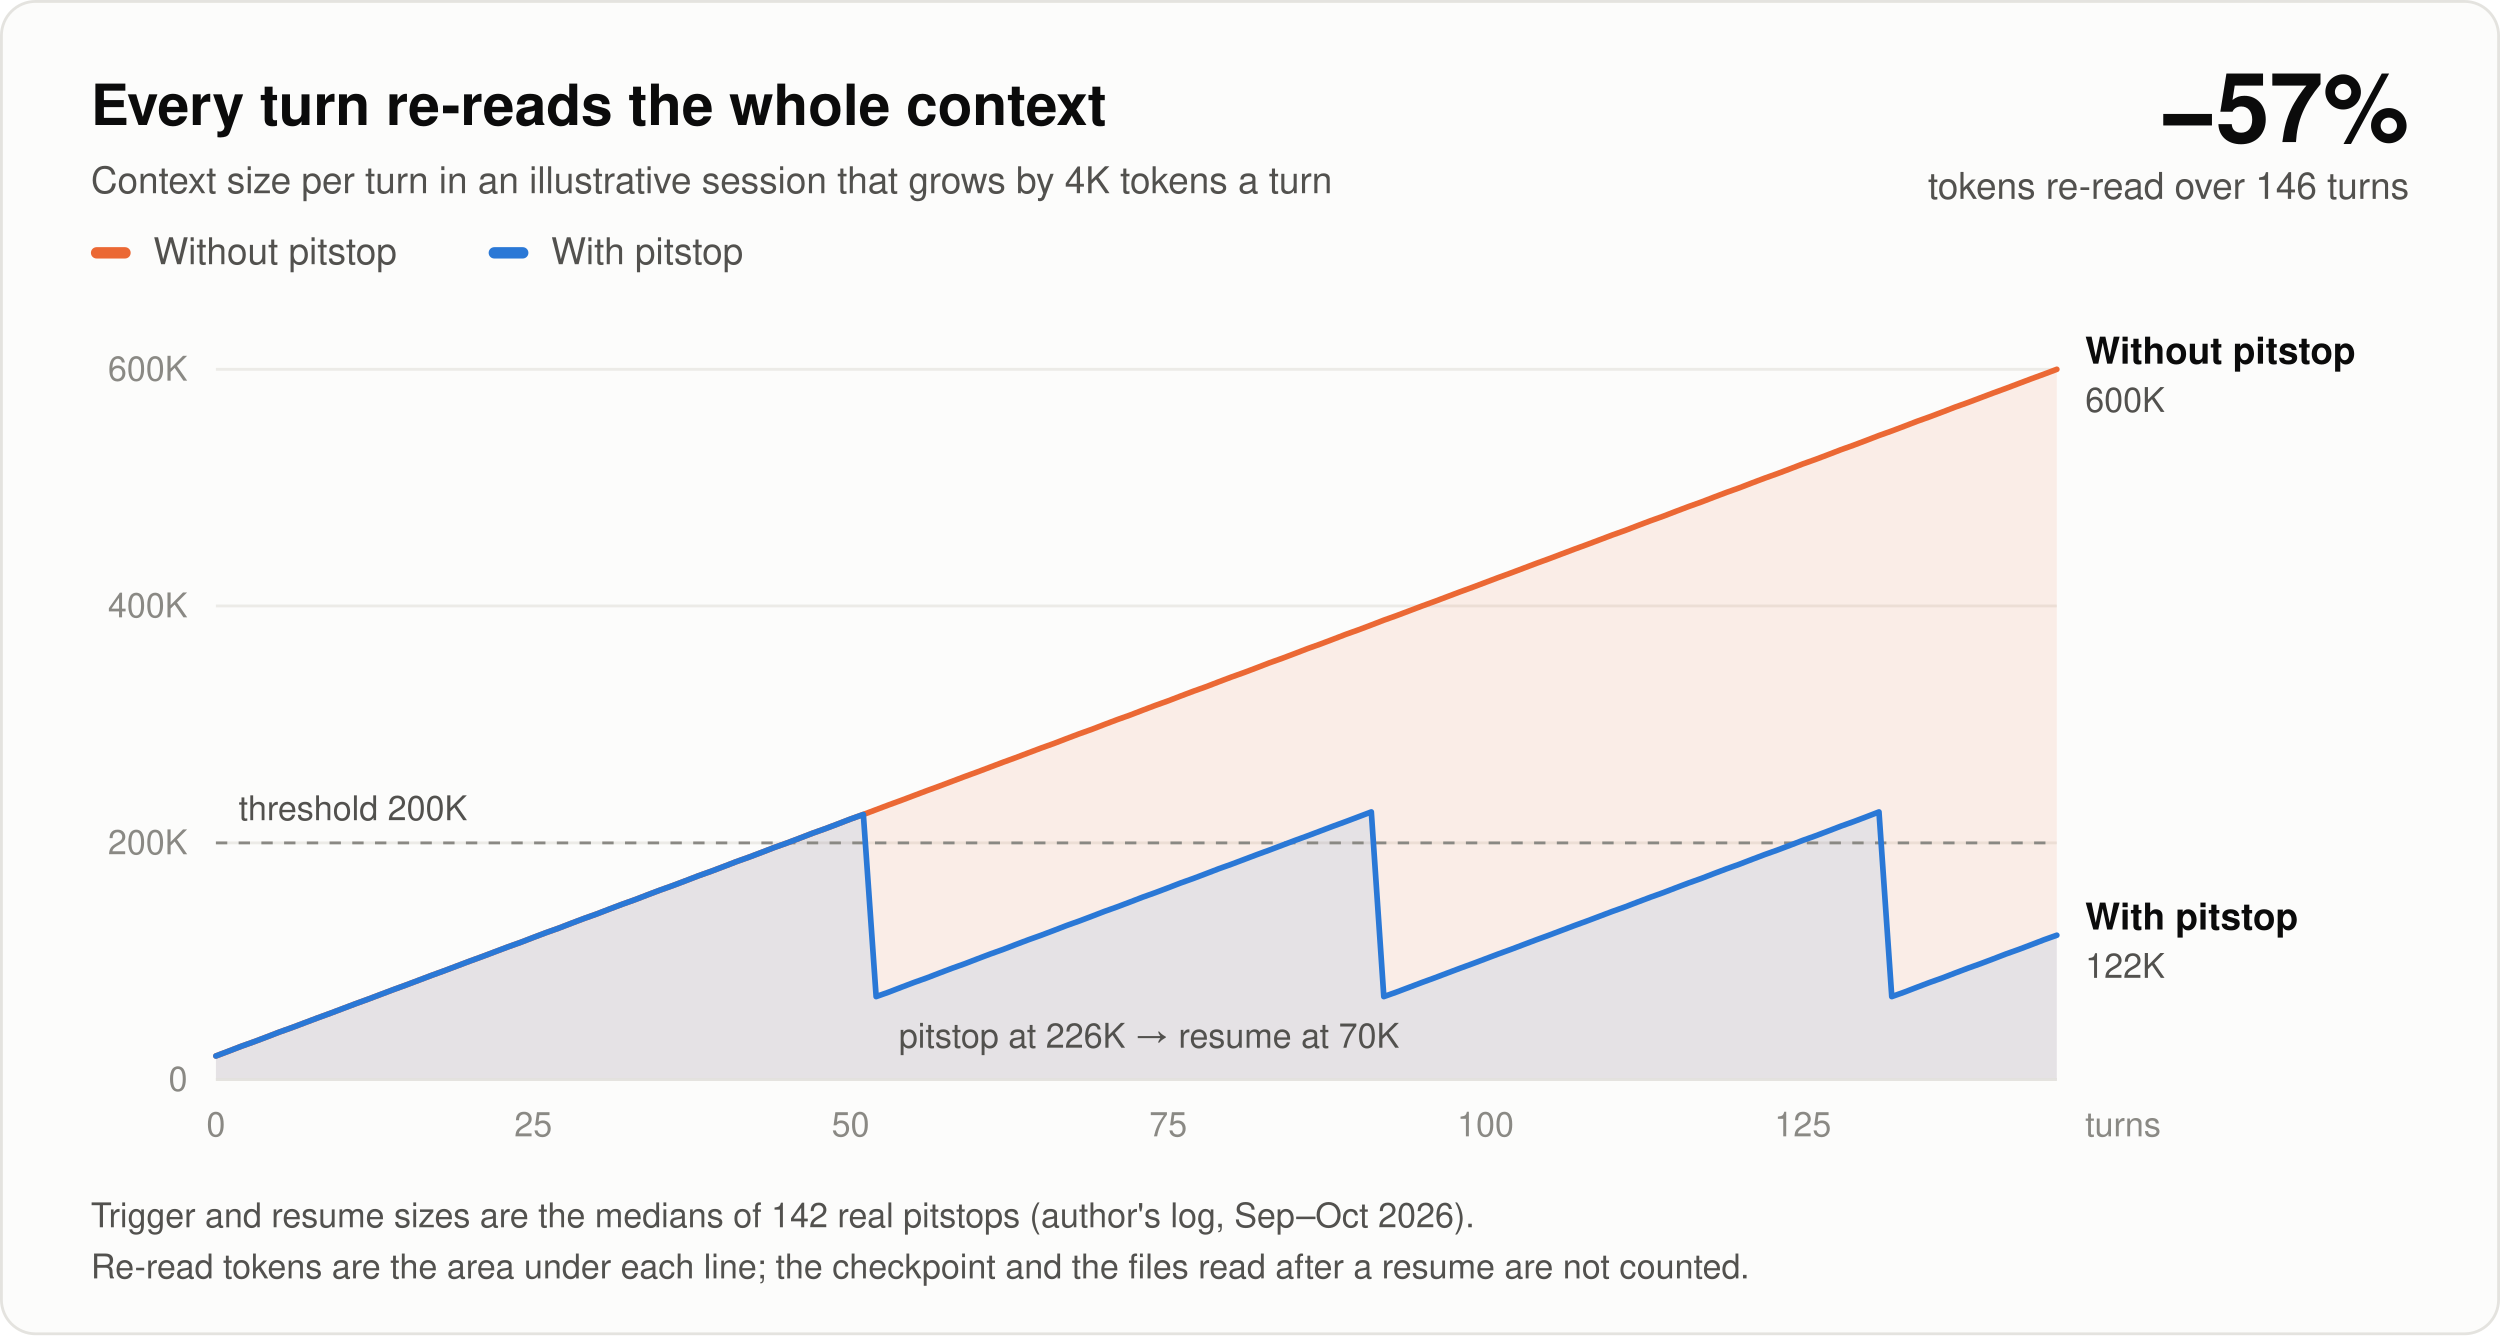
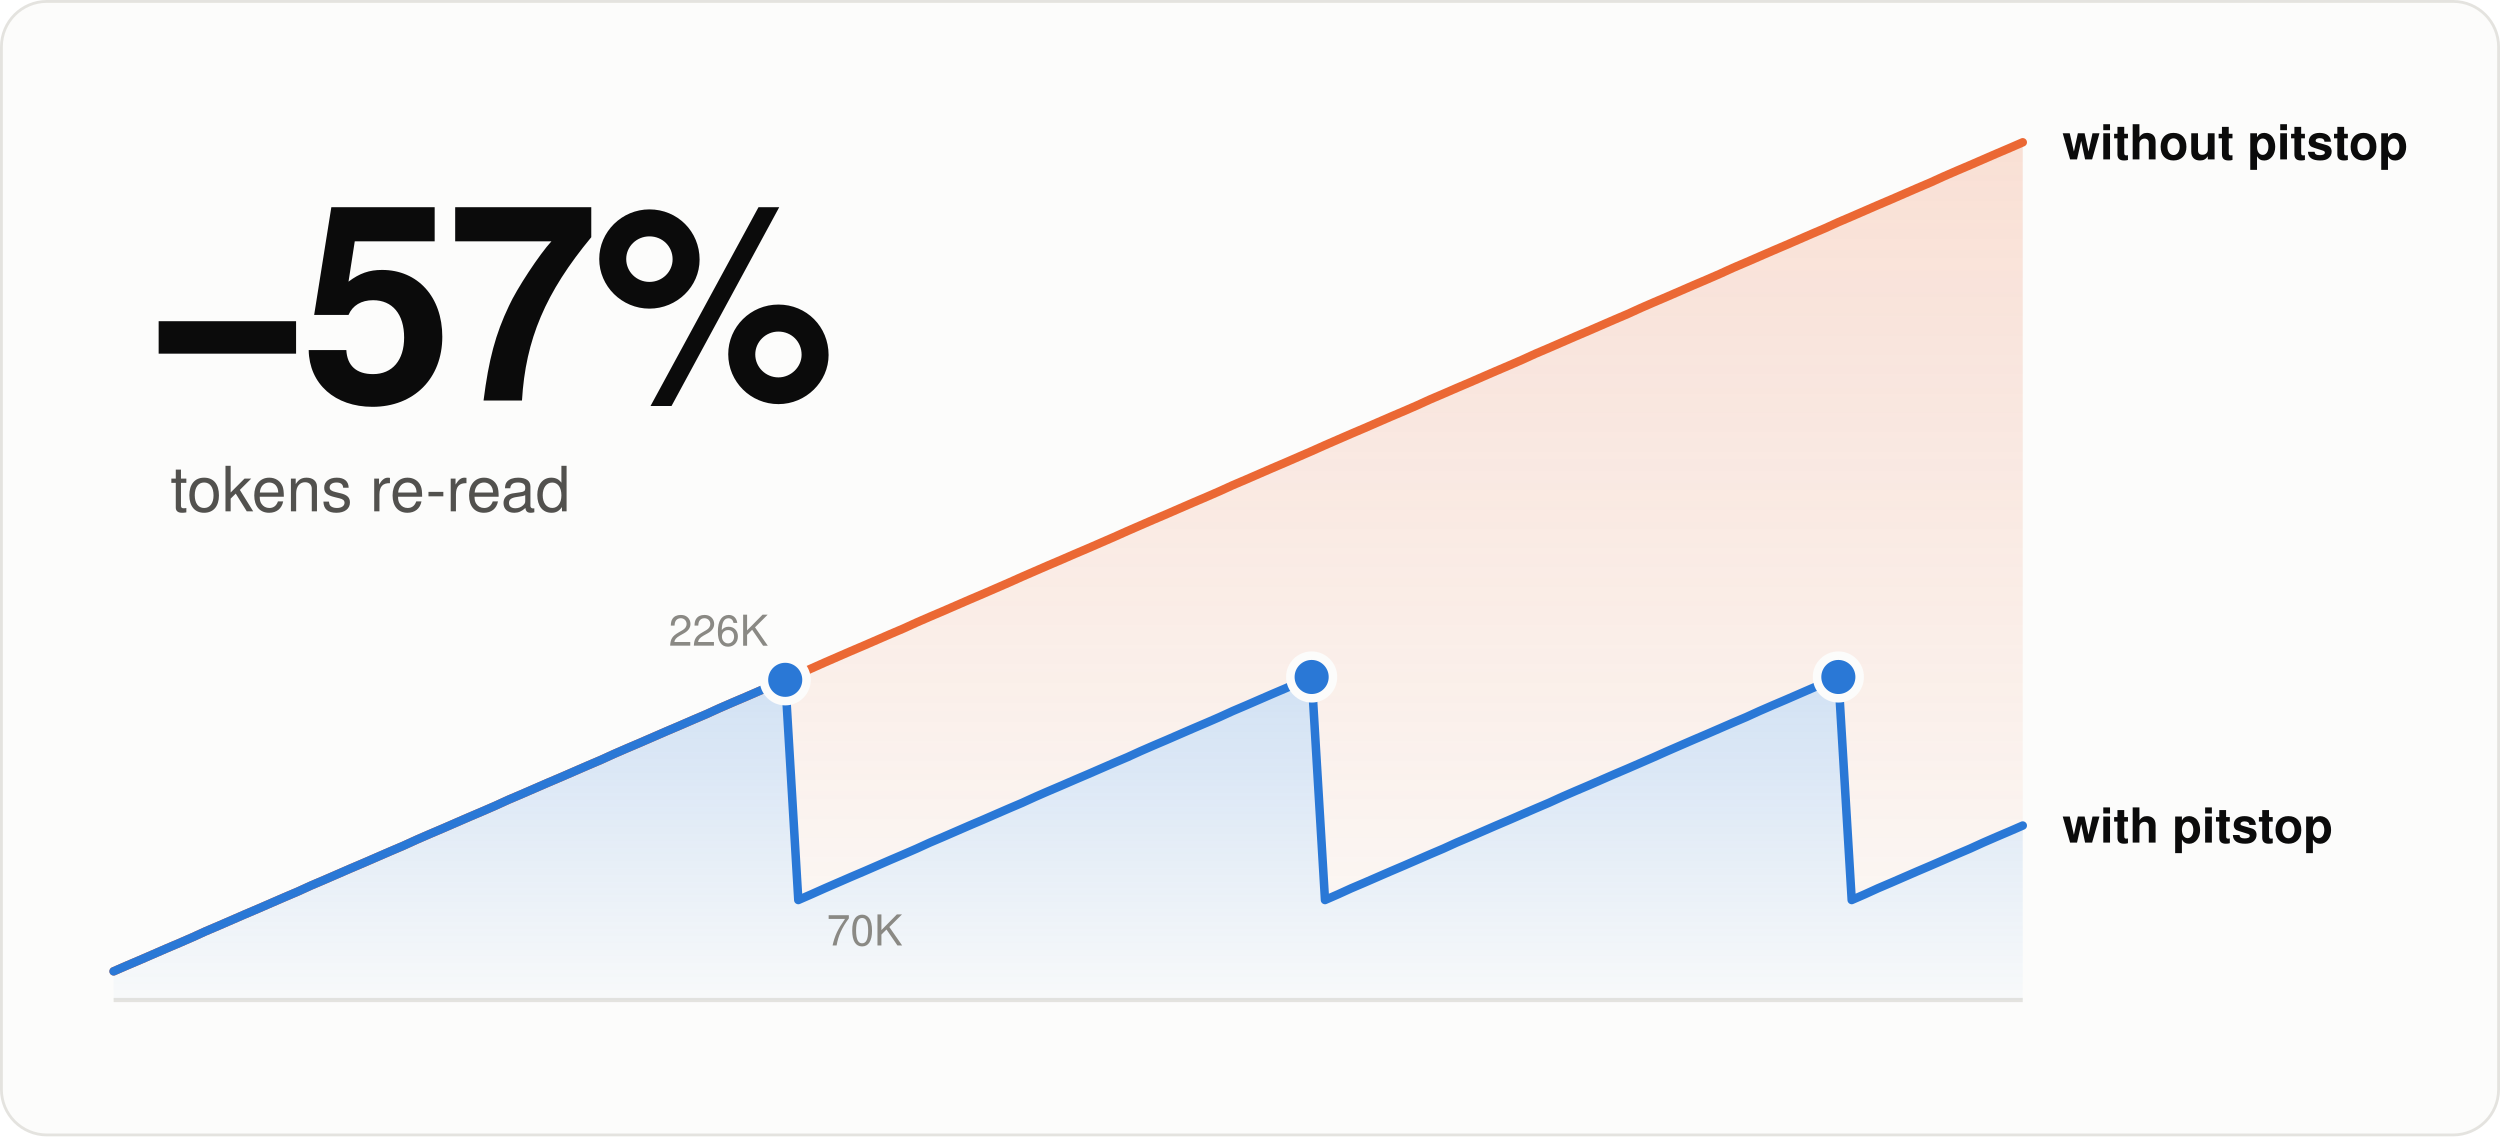
- <svg xmlns="http://www.w3.org/2000/svg" width="880" height="470" viewBox="0 0 880 470" role="img" aria-labelledby="t d">
+ <svg xmlns="http://www.w3.org/2000/svg" width="880" height="400" viewBox="0 0 880 400" role="img" aria-labelledby="t d">
+   <defs>
+     <linearGradient id="ga" gradientUnits="userSpaceOnUse" x1="0" y1="40" x2="0" y2="352">
+       <stop offset="0.55" stop-color="#2a78d6" stop-opacity="0.25" />
+       <stop offset="1" stop-color="#2a78d6" stop-opacity="0.02" />
+     </linearGradient>
+     <linearGradient id="gb" gradientUnits="userSpaceOnUse" x1="0" y1="40" x2="0" y2="352">
+       <stop offset="0" stop-color="#eb6834" stop-opacity="0.2" />
+       <stop offset="1" stop-color="#eb6834" stop-opacity="0.02" />
+     </linearGradient>
+   </defs>
  <style>
- text { font-family: -apple-system, BlinkMacSystemFont, "Segoe UI", Helvetica, Arial, sans-serif; fill: #52514e; }
- .title { font-size: 20px; font-weight: 650; fill: #0b0b0b; }
- .sub { font-size: 13px; }
- .tick { font-size: 12px; fill: #8a8984; font-variant-numeric: tabular-nums; }
- .label { font-size: 13px; font-weight: 600; fill: #0b0b0b; }
- .note { font-size: 12px; }
- .hero { font-size: 34px; font-weight: 700; fill: #0b0b0b; font-variant-numeric: tabular-nums; }
+ text { font-family: -apple-system, BlinkMacSystemFont, "Segoe UI", Helvetica, Arial, sans-serif; fill: #52514e; font-weight: 500; }
+ .hero { font-size: 96px; font-weight: 700; letter-spacing: -2px; fill: #0b0b0b; font-variant-numeric: tabular-nums; }
+ .caption { font-size: 22px; }
+ .label { font-size: 17px; font-weight: 600; fill: #0b0b0b; }
+ .tick { font-size: 15px; fill: #8a8984; font-variant-numeric: tabular-nums; }
</style>
-   <rect x="0.5" y="0.5" width="879" height="469" rx="12" fill="#fcfcfb" stroke="#e4e3df" />
-   <text x="32" y="44" class="title">Every turn re-reads the whole context</text>
-   <text x="32" y="68" class="sub">Context size per turn in an illustrative session that grows by 4K tokens a turn</text>
-   <text x="848" y="50" text-anchor="end" class="hero">−57%</text>
-   <text x="848" y="70" text-anchor="end" class="sub">tokens re-read over 146 turns</text>
-   <g transform="translate(32,96)">
-     <rect x="0" y="-9" width="14" height="4" rx="2" fill="#eb6834" />
-     <text x="22" y="-3" class="sub">Without pitstop</text>
-     <rect x="140" y="-9" width="14" height="4" rx="2" fill="#2a78d6" />
-     <text x="162" y="-3" class="sub">With pitstop</text>
-   </g>
-   <line x1="76" x2="724" y1="380.0" y2="380.0" stroke="#ecebe7" />
-   <text x="66" y="384.0" text-anchor="end" class="tick">0</text>
-   <line x1="76" x2="724" y1="296.7" y2="296.7" stroke="#ecebe7" />
-   <text x="66" y="300.7" text-anchor="end" class="tick">200K</text>
-   <line x1="76" x2="724" y1="213.3" y2="213.3" stroke="#ecebe7" />
-   <text x="66" y="217.3" text-anchor="end" class="tick">400K</text>
-   <line x1="76" x2="724" y1="130.0" y2="130.0" stroke="#ecebe7" />
-   <text x="66" y="134.0" text-anchor="end" class="tick">600K</text>
-   <text x="76.0" y="400" text-anchor="middle" class="tick">0</text>
-   <text x="187.7" y="400" text-anchor="middle" class="tick">25</text>
-   <text x="299.4" y="400" text-anchor="middle" class="tick">50</text>
-   <text x="411.2" y="400" text-anchor="middle" class="tick">75</text>
-   <text x="522.9" y="400" text-anchor="middle" class="tick">100</text>
-   <text x="634.6" y="400" text-anchor="middle" class="tick">125</text>
-   <text x="734" y="400" class="tick">turns</text>
-   <path d="M76.0,371.7 L80.5,370.0 L84.9,368.3 L89.4,366.7 L93.9,365.0 L98.3,363.3 L102.8,361.7 L107.3,360.0 L111.8,358.3 L116.2,356.7 L120.7,355.0 L125.2,353.3 L129.6,351.7 L134.1,350.0 L138.6,348.3 L143.0,346.7 L147.5,345.0 L152.0,343.3 L156.4,341.7 L160.9,340.0 L165.4,338.3 L169.8,336.7 L174.3,335.0 L178.8,333.3 L183.3,331.7 L187.7,330.0 L192.2,328.3 L196.7,326.7 L201.1,325.0 L205.6,323.3 L210.1,321.7 L214.5,320.0 L219.0,318.3 L223.5,316.7 L227.9,315.0 L232.4,313.3 L236.9,311.7 L241.4,310.0 L245.8,308.3 L250.3,306.7 L254.8,305.0 L259.2,303.3 L263.7,301.7 L268.2,300.0 L272.6,298.3 L277.1,296.7 L281.6,295.0 L286.0,293.3 L290.5,291.7 L295.0,290.0 L299.4,288.3 L303.9,286.7 L308.4,285.0 L312.9,283.3 L317.3,281.7 L321.8,280.0 L326.3,278.3 L330.7,276.7 L335.2,275.0 L339.7,273.3 L344.1,271.7 L348.6,270.0 L353.1,268.3 L357.5,266.7 L362.0,265.0 L366.5,263.3 L371.0,261.7 L375.4,260.0 L379.9,258.3 L384.4,256.7 L388.8,255.0 L393.3,253.3 L397.8,251.7 L402.2,250.0 L406.7,248.3 L411.2,246.7 L415.6,245.0 L420.1,243.3 L424.6,241.7 L429.0,240.0 L433.5,238.3 L438.0,236.7 L442.5,235.0 L446.9,233.3 L451.4,231.7 L455.9,230.0 L460.3,228.3 L464.8,226.7 L469.3,225.0 L473.7,223.3 L478.2,221.7 L482.7,220.0 L487.1,218.3 L491.6,216.7 L496.1,215.0 L500.6,213.3 L505.0,211.7 L509.5,210.0 L514.0,208.3 L518.4,206.7 L522.9,205.0 L527.4,203.3 L531.8,201.7 L536.3,200.0 L540.8,198.3 L545.2,196.7 L549.7,195.0 L554.2,193.3 L558.6,191.7 L563.1,190.0 L567.6,188.3 L572.1,186.7 L576.5,185.0 L581.0,183.3 L585.5,181.7 L589.9,180.0 L594.4,178.3 L598.9,176.7 L603.3,175.0 L607.8,173.3 L612.3,171.7 L616.7,170.0 L621.2,168.3 L625.7,166.7 L630.2,165.0 L634.6,163.3 L639.1,161.7 L643.6,160.0 L648.0,158.3 L652.5,156.7 L657.0,155.0 L661.4,153.3 L665.9,151.7 L670.4,150.0 L674.8,148.3 L679.3,146.7 L683.8,145.0 L688.2,143.3 L692.7,141.7 L697.2,140.0 L701.7,138.3 L706.1,136.7 L710.6,135.0 L715.1,133.3 L719.5,131.7 L724.0,130.0 L724.0,380.0 L76.0,380.0Z" fill="#eb6834" fill-opacity="0.1" />
-   <path d="M76.0,371.7 L80.5,370.0 L84.9,368.3 L89.4,366.7 L93.9,365.0 L98.3,363.3 L102.8,361.7 L107.3,360.0 L111.8,358.3 L116.2,356.7 L120.7,355.0 L125.2,353.3 L129.6,351.7 L134.1,350.0 L138.6,348.3 L143.0,346.7 L147.5,345.0 L152.0,343.3 L156.4,341.7 L160.9,340.0 L165.4,338.3 L169.8,336.7 L174.3,335.0 L178.8,333.3 L183.3,331.7 L187.7,330.0 L192.2,328.3 L196.7,326.7 L201.1,325.0 L205.6,323.3 L210.1,321.7 L214.5,320.0 L219.0,318.3 L223.5,316.7 L227.9,315.0 L232.4,313.3 L236.9,311.7 L241.4,310.0 L245.8,308.3 L250.3,306.7 L254.8,305.0 L259.2,303.3 L263.7,301.7 L268.2,300.0 L272.6,298.3 L277.1,296.7 L281.6,295.0 L286.0,293.3 L290.5,291.7 L295.0,290.0 L299.4,288.3 L303.9,286.7 L308.4,350.8 L312.9,349.2 L317.3,347.5 L321.8,345.8 L326.3,344.2 L330.7,342.5 L335.2,340.8 L339.7,339.2 L344.1,337.5 L348.6,335.8 L353.1,334.2 L357.5,332.5 L362.0,330.8 L366.5,329.2 L371.0,327.5 L375.4,325.8 L379.9,324.2 L384.4,322.5 L388.8,320.8 L393.3,319.2 L397.8,317.5 L402.2,315.8 L406.7,314.2 L411.2,312.5 L415.6,310.8 L420.1,309.2 L424.6,307.5 L429.0,305.8 L433.5,304.2 L438.0,302.5 L442.5,300.8 L446.9,299.2 L451.4,297.5 L455.9,295.8 L460.3,294.2 L464.8,292.5 L469.3,290.8 L473.7,289.2 L478.2,287.5 L482.7,285.8 L487.1,350.8 L491.6,349.2 L496.1,347.5 L500.6,345.8 L505.0,344.2 L509.5,342.5 L514.0,340.8 L518.4,339.2 L522.9,337.5 L527.4,335.8 L531.8,334.2 L536.3,332.5 L540.8,330.8 L545.2,329.2 L549.7,327.5 L554.2,325.8 L558.6,324.2 L563.1,322.5 L567.6,320.8 L572.1,319.2 L576.5,317.5 L581.0,315.8 L585.5,314.2 L589.9,312.5 L594.4,310.8 L598.9,309.2 L603.3,307.5 L607.8,305.8 L612.3,304.2 L616.7,302.5 L621.2,300.8 L625.7,299.2 L630.2,297.5 L634.6,295.8 L639.1,294.2 L643.6,292.5 L648.0,290.8 L652.5,289.2 L657.0,287.5 L661.4,285.8 L665.9,350.8 L670.4,349.2 L674.8,347.5 L679.3,345.8 L683.8,344.2 L688.2,342.5 L692.7,340.8 L697.2,339.2 L701.7,337.5 L706.1,335.8 L710.6,334.2 L715.1,332.5 L719.5,330.8 L724.0,329.2 L724.0,380.0 L76.0,380.0Z" fill="#2a78d6" fill-opacity="0.1" />
-   <line x1="76" x2="724" y1="296.7" y2="296.7" stroke="#8a8984" stroke-width="1" stroke-dasharray="4 4" />
-   <text x="84" y="288.7" class="note">threshold 200K</text>
-   <path d="M76.0,371.7 L80.5,370.0 L84.9,368.3 L89.4,366.7 L93.9,365.0 L98.3,363.3 L102.8,361.7 L107.3,360.0 L111.8,358.3 L116.2,356.7 L120.7,355.0 L125.2,353.3 L129.6,351.7 L134.1,350.0 L138.6,348.3 L143.0,346.7 L147.5,345.0 L152.0,343.3 L156.4,341.7 L160.9,340.0 L165.4,338.3 L169.8,336.7 L174.3,335.0 L178.8,333.3 L183.3,331.7 L187.7,330.0 L192.2,328.3 L196.7,326.7 L201.1,325.0 L205.6,323.3 L210.1,321.7 L214.5,320.0 L219.0,318.3 L223.5,316.7 L227.9,315.0 L232.4,313.3 L236.9,311.7 L241.4,310.0 L245.8,308.3 L250.3,306.7 L254.8,305.0 L259.2,303.3 L263.7,301.7 L268.2,300.0 L272.6,298.3 L277.1,296.7 L281.6,295.0 L286.0,293.3 L290.5,291.7 L295.0,290.0 L299.4,288.3 L303.9,286.7 L308.4,285.0 L312.9,283.3 L317.3,281.7 L321.8,280.0 L326.3,278.3 L330.7,276.7 L335.2,275.0 L339.7,273.3 L344.1,271.7 L348.6,270.0 L353.1,268.3 L357.5,266.7 L362.0,265.0 L366.5,263.3 L371.0,261.7 L375.4,260.0 L379.9,258.3 L384.4,256.7 L388.8,255.0 L393.3,253.3 L397.8,251.7 L402.2,250.0 L406.7,248.3 L411.2,246.7 L415.6,245.0 L420.1,243.3 L424.6,241.7 L429.0,240.0 L433.5,238.3 L438.0,236.7 L442.5,235.0 L446.9,233.3 L451.4,231.7 L455.9,230.0 L460.3,228.3 L464.8,226.7 L469.3,225.0 L473.7,223.3 L478.2,221.7 L482.7,220.0 L487.1,218.3 L491.6,216.7 L496.1,215.0 L500.6,213.3 L505.0,211.7 L509.5,210.0 L514.0,208.3 L518.4,206.7 L522.9,205.0 L527.4,203.3 L531.8,201.7 L536.3,200.0 L540.8,198.3 L545.2,196.7 L549.7,195.0 L554.2,193.3 L558.6,191.7 L563.1,190.0 L567.6,188.3 L572.1,186.7 L576.5,185.0 L581.0,183.3 L585.5,181.7 L589.9,180.0 L594.4,178.3 L598.9,176.7 L603.3,175.0 L607.8,173.3 L612.3,171.7 L616.7,170.0 L621.2,168.3 L625.7,166.7 L630.2,165.0 L634.6,163.3 L639.1,161.7 L643.6,160.0 L648.0,158.3 L652.5,156.7 L657.0,155.0 L661.4,153.3 L665.9,151.7 L670.4,150.0 L674.8,148.3 L679.3,146.7 L683.8,145.0 L688.2,143.3 L692.7,141.7 L697.2,140.0 L701.7,138.3 L706.1,136.7 L710.6,135.0 L715.1,133.3 L719.5,131.7 L724.0,130.0" fill="none" stroke="#eb6834" stroke-width="2" stroke-linejoin="round" stroke-linecap="round" />
-   <path d="M76.0,371.7 L80.5,370.0 L84.9,368.3 L89.4,366.7 L93.9,365.0 L98.3,363.3 L102.8,361.7 L107.3,360.0 L111.8,358.3 L116.2,356.7 L120.7,355.0 L125.2,353.3 L129.6,351.7 L134.1,350.0 L138.6,348.3 L143.0,346.7 L147.5,345.0 L152.0,343.3 L156.4,341.7 L160.9,340.0 L165.4,338.3 L169.8,336.7 L174.3,335.0 L178.8,333.3 L183.3,331.7 L187.7,330.0 L192.2,328.3 L196.7,326.7 L201.1,325.0 L205.6,323.3 L210.1,321.7 L214.5,320.0 L219.0,318.3 L223.5,316.7 L227.9,315.0 L232.4,313.3 L236.9,311.7 L241.4,310.0 L245.8,308.3 L250.3,306.7 L254.8,305.0 L259.2,303.3 L263.7,301.7 L268.2,300.0 L272.6,298.3 L277.1,296.7 L281.6,295.0 L286.0,293.3 L290.5,291.7 L295.0,290.0 L299.4,288.3 L303.9,286.7 L308.4,350.8 L312.9,349.2 L317.3,347.5 L321.8,345.8 L326.3,344.2 L330.7,342.5 L335.2,340.8 L339.7,339.2 L344.1,337.5 L348.6,335.8 L353.1,334.2 L357.5,332.5 L362.0,330.8 L366.5,329.2 L371.0,327.5 L375.4,325.8 L379.9,324.2 L384.4,322.5 L388.8,320.8 L393.3,319.2 L397.8,317.5 L402.2,315.8 L406.7,314.2 L411.2,312.5 L415.6,310.8 L420.1,309.2 L424.6,307.5 L429.0,305.8 L433.5,304.2 L438.0,302.5 L442.5,300.8 L446.9,299.2 L451.4,297.5 L455.9,295.8 L460.3,294.2 L464.8,292.5 L469.3,290.8 L473.7,289.2 L478.2,287.5 L482.7,285.8 L487.1,350.8 L491.6,349.2 L496.1,347.5 L500.6,345.8 L505.0,344.2 L509.5,342.5 L514.0,340.8 L518.4,339.2 L522.9,337.5 L527.4,335.8 L531.8,334.2 L536.3,332.5 L540.8,330.8 L545.2,329.2 L549.7,327.5 L554.2,325.8 L558.6,324.2 L563.1,322.5 L567.6,320.8 L572.1,319.2 L576.5,317.5 L581.0,315.8 L585.5,314.2 L589.9,312.5 L594.4,310.8 L598.9,309.2 L603.3,307.5 L607.8,305.8 L612.3,304.2 L616.7,302.5 L621.2,300.8 L625.7,299.2 L630.2,297.5 L634.6,295.8 L639.1,294.2 L643.6,292.5 L648.0,290.8 L652.5,289.2 L657.0,287.5 L661.4,285.8 L665.9,350.8 L670.4,349.2 L674.8,347.5 L679.3,345.8 L683.8,344.2 L688.2,342.5 L692.7,340.8 L697.2,339.2 L701.7,337.5 L706.1,335.8 L710.6,334.2 L715.1,332.5 L719.5,330.8 L724.0,329.2" fill="none" stroke="#2a78d6" stroke-width="2" stroke-linejoin="round" stroke-linecap="round" />
-   <line x1="76" x2="724" y1="380" y2="380" stroke="#e4e3df" />
-   <text x="734" y="128.0" class="label">Without pitstop</text>
-   <text x="734" y="145.0" class="note">600K</text>
-   <text x="734" y="327.2" class="label">With pitstop</text>
-   <text x="734" y="344.2" class="note">122K</text>
-   <text x="316.4" y="368.8" class="note">pitstop at 226K → resume at 70K</text>
-   <text x="32" y="432" class="note">Trigger and resume sizes are the medians of 142 real pitstops (author's log, Sep–Oct 2026).</text>
-   <text x="32" y="450" class="note">Re-read tokens are the area under each line; the checkpoint and the files read after a resume are not counted.</text>
+   <rect x="0.5" y="0.5" width="879" height="399" rx="16" fill="#fcfcfb" stroke="#e4e3df" />
+   <line x1="40" x2="712" y1="352" y2="352" stroke="#e4e3df" stroke-width="1.5" />
+   <path d="M40.0,341.9 L44.6,339.9 L49.3,337.9 L53.9,335.9 L58.5,333.9 L63.2,331.9 L67.8,329.9 L72.4,327.8 L77.1,325.8 L81.7,323.8 L86.3,321.8 L91.0,319.8 L95.6,317.8 L100.2,315.8 L104.9,313.8 L109.5,311.7 L114.2,309.7 L118.8,307.7 L123.4,305.7 L128.1,303.7 L132.7,301.7 L137.3,299.7 L142.0,297.7 L146.6,295.6 L151.2,293.6 L155.9,291.6 L160.5,289.6 L165.1,287.6 L169.8,285.6 L174.4,283.6 L179.0,281.5 L183.7,279.5 L188.3,277.5 L192.9,275.5 L197.6,273.5 L202.2,271.5 L206.8,269.5 L211.5,267.5 L216.1,265.4 L220.7,263.4 L225.4,261.4 L230.0,259.4 L234.6,257.4 L239.3,255.4 L243.9,253.4 L248.6,251.4 L253.2,249.3 L257.8,247.3 L262.5,245.3 L267.1,243.3 L271.7,241.3 L276.4,239.3 L281.0,237.3 L285.6,235.3 L290.3,233.2 L294.9,231.2 L299.5,229.2 L304.2,227.2 L308.8,225.2 L313.4,223.2 L318.1,221.2 L322.7,219.1 L327.3,217.1 L332.0,215.1 L336.6,213.1 L341.2,211.1 L345.9,209.1 L350.5,207.1 L355.1,205.1 L359.8,203.0 L364.4,201.0 L369.0,199.0 L373.7,197.0 L378.3,195.0 L383.0,193.0 L387.6,191.0 L392.2,189.0 L396.9,186.9 L401.5,184.9 L406.1,182.9 L410.8,180.9 L415.4,178.9 L420.0,176.9 L424.7,174.9 L429.3,172.9 L433.9,170.8 L438.6,168.8 L443.2,166.8 L447.8,164.8 L452.5,162.8 L457.1,160.8 L461.7,158.8 L466.4,156.7 L471.0,154.7 L475.6,152.7 L480.3,150.7 L484.9,148.7 L489.5,146.7 L494.2,144.7 L498.8,142.7 L503.4,140.6 L508.1,138.6 L512.7,136.6 L517.4,134.6 L522.0,132.6 L526.6,130.6 L531.3,128.6 L535.9,126.6 L540.5,124.5 L545.2,122.5 L549.8,120.5 L554.4,118.5 L559.1,116.5 L563.7,114.5 L568.3,112.5 L573.0,110.5 L577.6,108.4 L582.2,106.4 L586.9,104.4 L591.5,102.4 L596.1,100.4 L600.8,98.4 L605.4,96.4 L610.0,94.3 L614.7,92.3 L619.3,90.3 L623.9,88.3 L628.6,86.3 L633.2,84.3 L637.8,82.3 L642.5,80.3 L647.1,78.2 L651.8,76.2 L656.4,74.2 L661.0,72.2 L665.7,70.2 L670.3,68.2 L674.9,66.2 L679.6,64.2 L684.2,62.1 L688.8,60.1 L693.5,58.1 L698.1,56.1 L702.7,54.1 L707.4,52.1 L712.0,50.1 L712.0,290.6 L707.4,292.6 L702.7,294.6 L698.1,296.6 L693.5,298.7 L688.8,300.7 L684.2,302.7 L679.6,304.7 L674.9,306.7 L670.3,308.7 L665.7,310.7 L661.0,312.7 L656.4,314.8 L651.8,316.8 L647.1,238.3 L642.5,240.3 L637.8,242.3 L633.2,244.3 L628.6,246.3 L623.9,248.3 L619.3,250.3 L614.7,252.4 L610.0,254.4 L605.4,256.4 L600.8,258.4 L596.1,260.4 L591.5,262.4 L586.9,264.4 L582.2,266.5 L577.6,268.5 L573.0,270.5 L568.3,272.5 L563.7,274.5 L559.1,276.5 L554.4,278.5 L549.8,280.5 L545.2,282.6 L540.5,284.6 L535.9,286.6 L531.3,288.6 L526.6,290.6 L522.0,292.6 L517.4,294.6 L512.7,296.6 L508.1,298.7 L503.4,300.7 L498.8,302.7 L494.2,304.7 L489.5,306.7 L484.9,308.7 L480.3,310.7 L475.6,312.7 L471.0,314.8 L466.4,316.8 L461.7,238.3 L457.1,240.3 L452.5,242.3 L447.8,244.3 L443.2,246.3 L438.6,248.3 L433.9,250.3 L429.3,252.4 L424.7,254.4 L420.0,256.4 L415.4,258.4 L410.8,260.4 L406.1,262.4 L401.5,264.4 L396.9,266.5 L392.2,268.5 L387.6,270.5 L383.0,272.5 L378.3,274.5 L373.7,276.5 L369.0,278.5 L364.4,280.5 L359.8,282.6 L355.1,284.6 L350.5,286.6 L345.9,288.6 L341.2,290.6 L336.6,292.6 L332.0,294.6 L327.3,296.6 L322.7,298.7 L318.1,300.7 L313.4,302.7 L308.8,304.7 L304.2,306.7 L299.5,308.7 L294.9,310.7 L290.3,312.7 L285.6,314.8 L281.0,316.8 L276.4,239.3 L271.7,241.3 L267.1,243.3 L262.5,245.3 L257.8,247.3 L253.2,249.3 L248.6,251.4 L243.9,253.4 L239.3,255.4 L234.6,257.4 L230.0,259.4 L225.4,261.4 L220.7,263.4 L216.1,265.4 L211.5,267.5 L206.8,269.5 L202.2,271.5 L197.6,273.5 L192.9,275.5 L188.3,277.5 L183.7,279.5 L179.0,281.5 L174.4,283.6 L169.8,285.6 L165.1,287.6 L160.5,289.6 L155.9,291.6 L151.2,293.6 L146.6,295.6 L142.0,297.7 L137.3,299.7 L132.7,301.7 L128.1,303.7 L123.4,305.7 L118.8,307.7 L114.2,309.7 L109.5,311.7 L104.9,313.8 L100.2,315.8 L95.6,317.8 L91.0,319.8 L86.3,321.8 L81.7,323.8 L77.1,325.8 L72.4,327.8 L67.8,329.9 L63.2,331.9 L58.5,333.9 L53.9,335.9 L49.3,337.9 L44.6,339.9 L40.0,341.9Z" fill="url(#gb)" />
+   <path d="M40.0,341.9 L44.6,339.9 L49.3,337.9 L53.9,335.9 L58.5,333.9 L63.2,331.9 L67.8,329.9 L72.4,327.8 L77.1,325.8 L81.7,323.8 L86.3,321.8 L91.0,319.8 L95.6,317.8 L100.2,315.8 L104.9,313.8 L109.5,311.7 L114.2,309.7 L118.8,307.7 L123.4,305.7 L128.1,303.7 L132.7,301.7 L137.3,299.7 L142.0,297.7 L146.6,295.6 L151.2,293.6 L155.9,291.6 L160.5,289.6 L165.1,287.6 L169.8,285.6 L174.4,283.6 L179.0,281.5 L183.7,279.5 L188.3,277.5 L192.9,275.5 L197.6,273.5 L202.2,271.5 L206.8,269.5 L211.5,267.5 L216.1,265.4 L220.7,263.4 L225.4,261.4 L230.0,259.4 L234.6,257.4 L239.3,255.4 L243.9,253.4 L248.6,251.4 L253.2,249.3 L257.8,247.3 L262.5,245.3 L267.1,243.3 L271.7,241.3 L276.4,239.3 L281.0,316.8 L285.6,314.8 L290.3,312.7 L294.9,310.7 L299.5,308.7 L304.2,306.7 L308.8,304.7 L313.4,302.7 L318.1,300.7 L322.7,298.7 L327.3,296.6 L332.0,294.6 L336.6,292.6 L341.2,290.6 L345.9,288.6 L350.5,286.6 L355.1,284.6 L359.8,282.6 L364.4,280.5 L369.0,278.5 L373.7,276.5 L378.3,274.5 L383.0,272.5 L387.6,270.5 L392.2,268.5 L396.9,266.5 L401.5,264.4 L406.1,262.4 L410.8,260.4 L415.4,258.4 L420.0,256.4 L424.7,254.4 L429.3,252.4 L433.9,250.3 L438.6,248.3 L443.2,246.3 L447.8,244.3 L452.5,242.3 L457.1,240.3 L461.7,238.3 L466.4,316.8 L471.0,314.8 L475.6,312.7 L480.3,310.7 L484.9,308.7 L489.5,306.7 L494.2,304.7 L498.8,302.7 L503.4,300.7 L508.1,298.7 L512.7,296.6 L517.4,294.6 L522.0,292.6 L526.6,290.6 L531.3,288.6 L535.9,286.6 L540.5,284.6 L545.2,282.6 L549.8,280.5 L554.4,278.5 L559.1,276.5 L563.7,274.5 L568.3,272.5 L573.0,270.5 L577.6,268.5 L582.2,266.5 L586.9,264.4 L591.5,262.4 L596.1,260.4 L600.8,258.4 L605.4,256.4 L610.0,254.4 L614.7,252.4 L619.3,250.3 L623.9,248.3 L628.6,246.3 L633.2,244.3 L637.8,242.3 L642.5,240.3 L647.1,238.3 L651.8,316.8 L656.4,314.8 L661.0,312.7 L665.7,310.7 L670.3,308.7 L674.9,306.7 L679.6,304.7 L684.2,302.7 L688.8,300.7 L693.5,298.7 L698.1,296.6 L702.7,294.6 L707.4,292.6 L712.0,290.6 L712,352 L40,352Z" fill="url(#ga)" />
+   <path d="M40.0,341.9 L44.6,339.9 L49.3,337.9 L53.9,335.9 L58.5,333.9 L63.2,331.9 L67.8,329.9 L72.4,327.8 L77.1,325.8 L81.7,323.8 L86.3,321.8 L91.0,319.8 L95.6,317.8 L100.2,315.8 L104.9,313.8 L109.5,311.7 L114.2,309.7 L118.8,307.7 L123.4,305.7 L128.1,303.7 L132.7,301.7 L137.3,299.7 L142.0,297.7 L146.6,295.6 L151.2,293.6 L155.9,291.6 L160.5,289.6 L165.1,287.6 L169.8,285.6 L174.4,283.6 L179.0,281.5 L183.7,279.5 L188.3,277.5 L192.9,275.5 L197.6,273.5 L202.2,271.5 L206.8,269.5 L211.5,267.5 L216.1,265.4 L220.7,263.4 L225.4,261.4 L230.0,259.4 L234.6,257.4 L239.3,255.4 L243.9,253.4 L248.6,251.4 L253.2,249.3 L257.8,247.3 L262.5,245.3 L267.1,243.3 L271.7,241.3 L276.4,239.3 L281.0,237.3 L285.6,235.3 L290.3,233.2 L294.9,231.2 L299.5,229.2 L304.2,227.2 L308.8,225.2 L313.4,223.2 L318.1,221.2 L322.7,219.1 L327.3,217.1 L332.0,215.1 L336.6,213.1 L341.2,211.1 L345.9,209.1 L350.5,207.1 L355.1,205.1 L359.8,203.0 L364.4,201.0 L369.0,199.0 L373.7,197.0 L378.3,195.0 L383.0,193.0 L387.6,191.0 L392.2,189.0 L396.9,186.9 L401.5,184.9 L406.1,182.9 L410.8,180.9 L415.4,178.9 L420.0,176.9 L424.7,174.9 L429.3,172.9 L433.9,170.8 L438.6,168.8 L443.2,166.8 L447.8,164.8 L452.5,162.8 L457.1,160.8 L461.7,158.8 L466.4,156.7 L471.0,154.7 L475.6,152.7 L480.3,150.7 L484.9,148.7 L489.5,146.7 L494.2,144.7 L498.8,142.7 L503.4,140.6 L508.1,138.6 L512.7,136.6 L517.4,134.6 L522.0,132.6 L526.6,130.6 L531.3,128.6 L535.9,126.6 L540.5,124.5 L545.2,122.5 L549.8,120.5 L554.4,118.5 L559.1,116.5 L563.7,114.5 L568.3,112.5 L573.0,110.5 L577.6,108.4 L582.2,106.4 L586.9,104.4 L591.5,102.4 L596.1,100.4 L600.8,98.4 L605.4,96.4 L610.0,94.3 L614.7,92.3 L619.3,90.3 L623.9,88.3 L628.6,86.3 L633.2,84.3 L637.8,82.3 L642.5,80.3 L647.1,78.2 L651.8,76.2 L656.4,74.2 L661.0,72.2 L665.7,70.2 L670.3,68.2 L674.9,66.2 L679.6,64.2 L684.2,62.1 L688.8,60.1 L693.5,58.1 L698.1,56.1 L702.7,54.1 L707.4,52.1 L712.0,50.1" fill="none" stroke="#eb6834" stroke-width="3" stroke-linejoin="round" stroke-linecap="round" />
+   <path d="M40.0,341.9 L44.6,339.9 L49.3,337.9 L53.9,335.9 L58.5,333.9 L63.2,331.9 L67.8,329.9 L72.4,327.8 L77.1,325.8 L81.7,323.8 L86.3,321.8 L91.0,319.8 L95.6,317.8 L100.2,315.8 L104.9,313.8 L109.5,311.7 L114.2,309.7 L118.8,307.7 L123.4,305.7 L128.1,303.7 L132.7,301.7 L137.3,299.7 L142.0,297.7 L146.6,295.6 L151.2,293.6 L155.9,291.6 L160.5,289.6 L165.1,287.6 L169.8,285.6 L174.4,283.6 L179.0,281.5 L183.7,279.5 L188.3,277.5 L192.9,275.5 L197.6,273.5 L202.2,271.5 L206.8,269.5 L211.5,267.5 L216.1,265.4 L220.7,263.4 L225.4,261.4 L230.0,259.4 L234.6,257.4 L239.3,255.4 L243.9,253.4 L248.6,251.4 L253.2,249.3 L257.8,247.3 L262.5,245.3 L267.1,243.3 L271.7,241.3 L276.4,239.3 L281.0,316.8 L285.6,314.8 L290.3,312.7 L294.9,310.7 L299.5,308.7 L304.2,306.7 L308.8,304.7 L313.4,302.7 L318.1,300.7 L322.7,298.7 L327.3,296.6 L332.0,294.6 L336.6,292.6 L341.2,290.6 L345.9,288.6 L350.5,286.6 L355.1,284.6 L359.8,282.6 L364.4,280.5 L369.0,278.5 L373.7,276.5 L378.3,274.5 L383.0,272.5 L387.6,270.5 L392.2,268.5 L396.9,266.5 L401.5,264.4 L406.1,262.4 L410.8,260.4 L415.4,258.4 L420.0,256.4 L424.7,254.4 L429.3,252.4 L433.9,250.3 L438.6,248.3 L443.2,246.3 L447.8,244.3 L452.5,242.3 L457.1,240.3 L461.7,238.3 L466.4,316.8 L471.0,314.8 L475.6,312.7 L480.3,310.7 L484.9,308.7 L489.5,306.7 L494.2,304.7 L498.8,302.7 L503.4,300.7 L508.1,298.7 L512.7,296.6 L517.4,294.6 L522.0,292.6 L526.6,290.6 L531.3,288.6 L535.9,286.6 L540.5,284.6 L545.2,282.6 L549.8,280.5 L554.4,278.5 L559.1,276.5 L563.7,274.5 L568.3,272.5 L573.0,270.5 L577.6,268.5 L582.2,266.5 L586.9,264.4 L591.5,262.4 L596.1,260.4 L600.8,258.4 L605.4,256.4 L610.0,254.4 L614.7,252.4 L619.3,250.3 L623.9,248.3 L628.6,246.3 L633.2,244.3 L637.8,242.3 L642.5,240.3 L647.1,238.3 L651.8,316.8 L656.4,314.8 L661.0,312.7 L665.7,310.7 L670.3,308.7 L674.9,306.7 L679.6,304.7 L684.2,302.7 L688.8,300.7 L693.5,298.7 L698.1,296.6 L702.7,294.6 L707.4,292.6 L712.0,290.6" fill="none" stroke="#2a78d6" stroke-width="3" stroke-linejoin="round" stroke-linecap="round" />
+   <circle cx="276.4" cy="239.3" r="9" fill="#fcfcfb" />
+   <circle cx="276.4" cy="239.3" r="6" fill="#2a78d6" />
+   <circle cx="461.7" cy="238.3" r="9" fill="#fcfcfb" />
+   <circle cx="461.7" cy="238.3" r="6" fill="#2a78d6" />
+   <circle cx="647.1" cy="238.3" r="9" fill="#fcfcfb" />
+   <circle cx="647.1" cy="238.3" r="6" fill="#2a78d6" />
+   <text x="270.4" y="227.3" text-anchor="end" class="tick">226K</text>
+   <text x="291.0" y="332.8" class="tick">70K</text>
+   <text x="726" y="56.1" class="label">without pitstop</text>
+   <text x="726" y="296.6" class="label">with pitstop</text>
+   <text x="52" y="141" class="hero">−57%</text>
+   <text x="60" y="180" class="caption">tokens re-read</text>
</svg>
